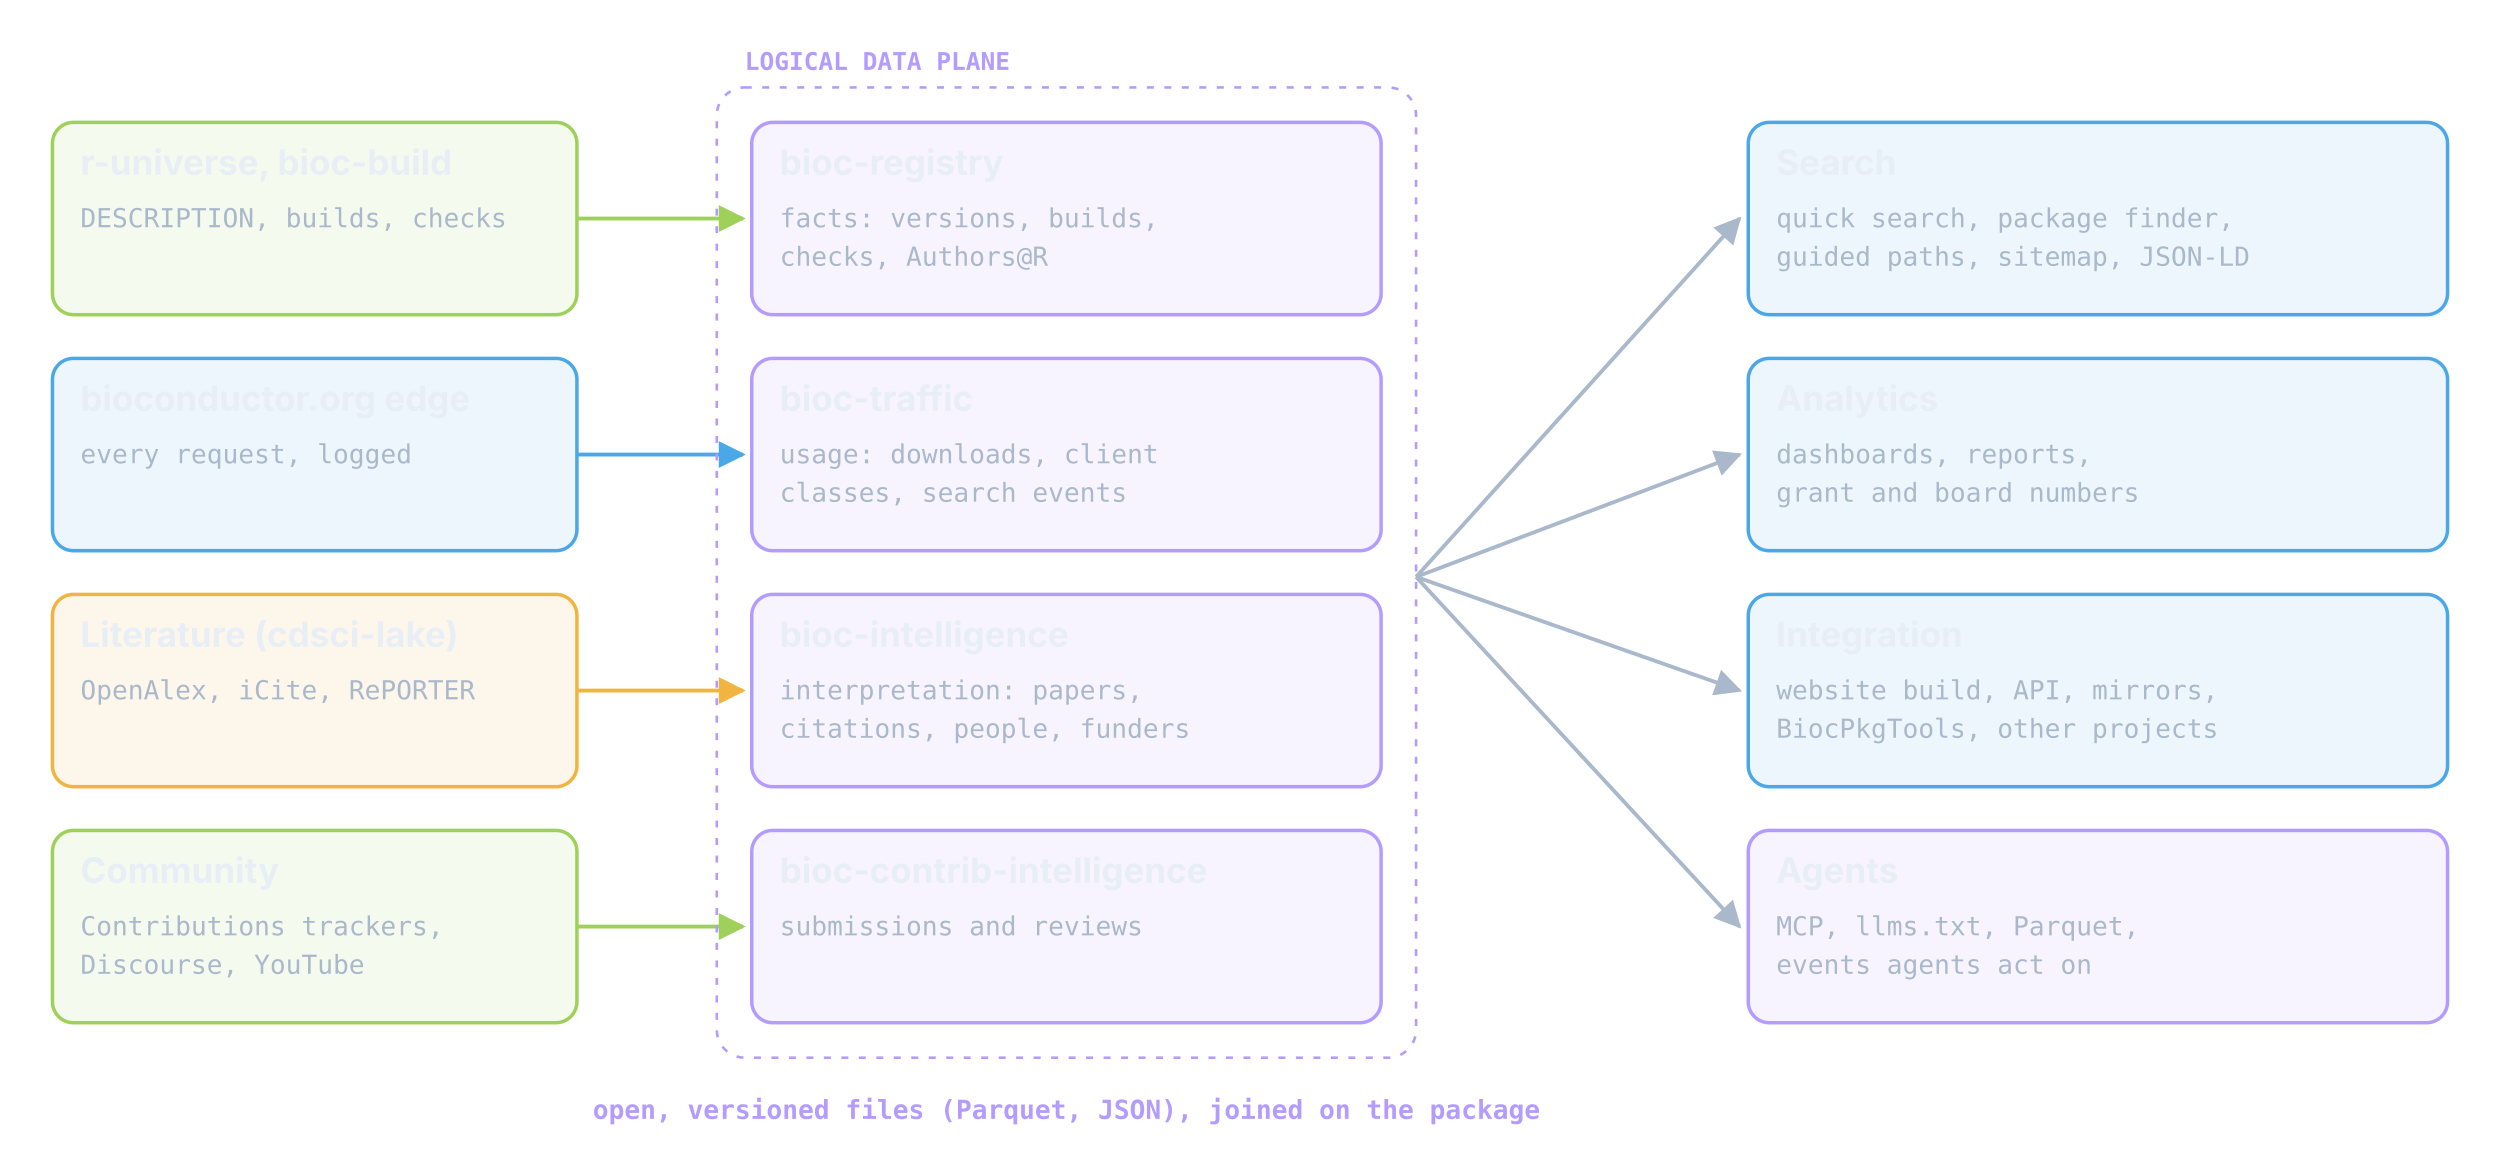
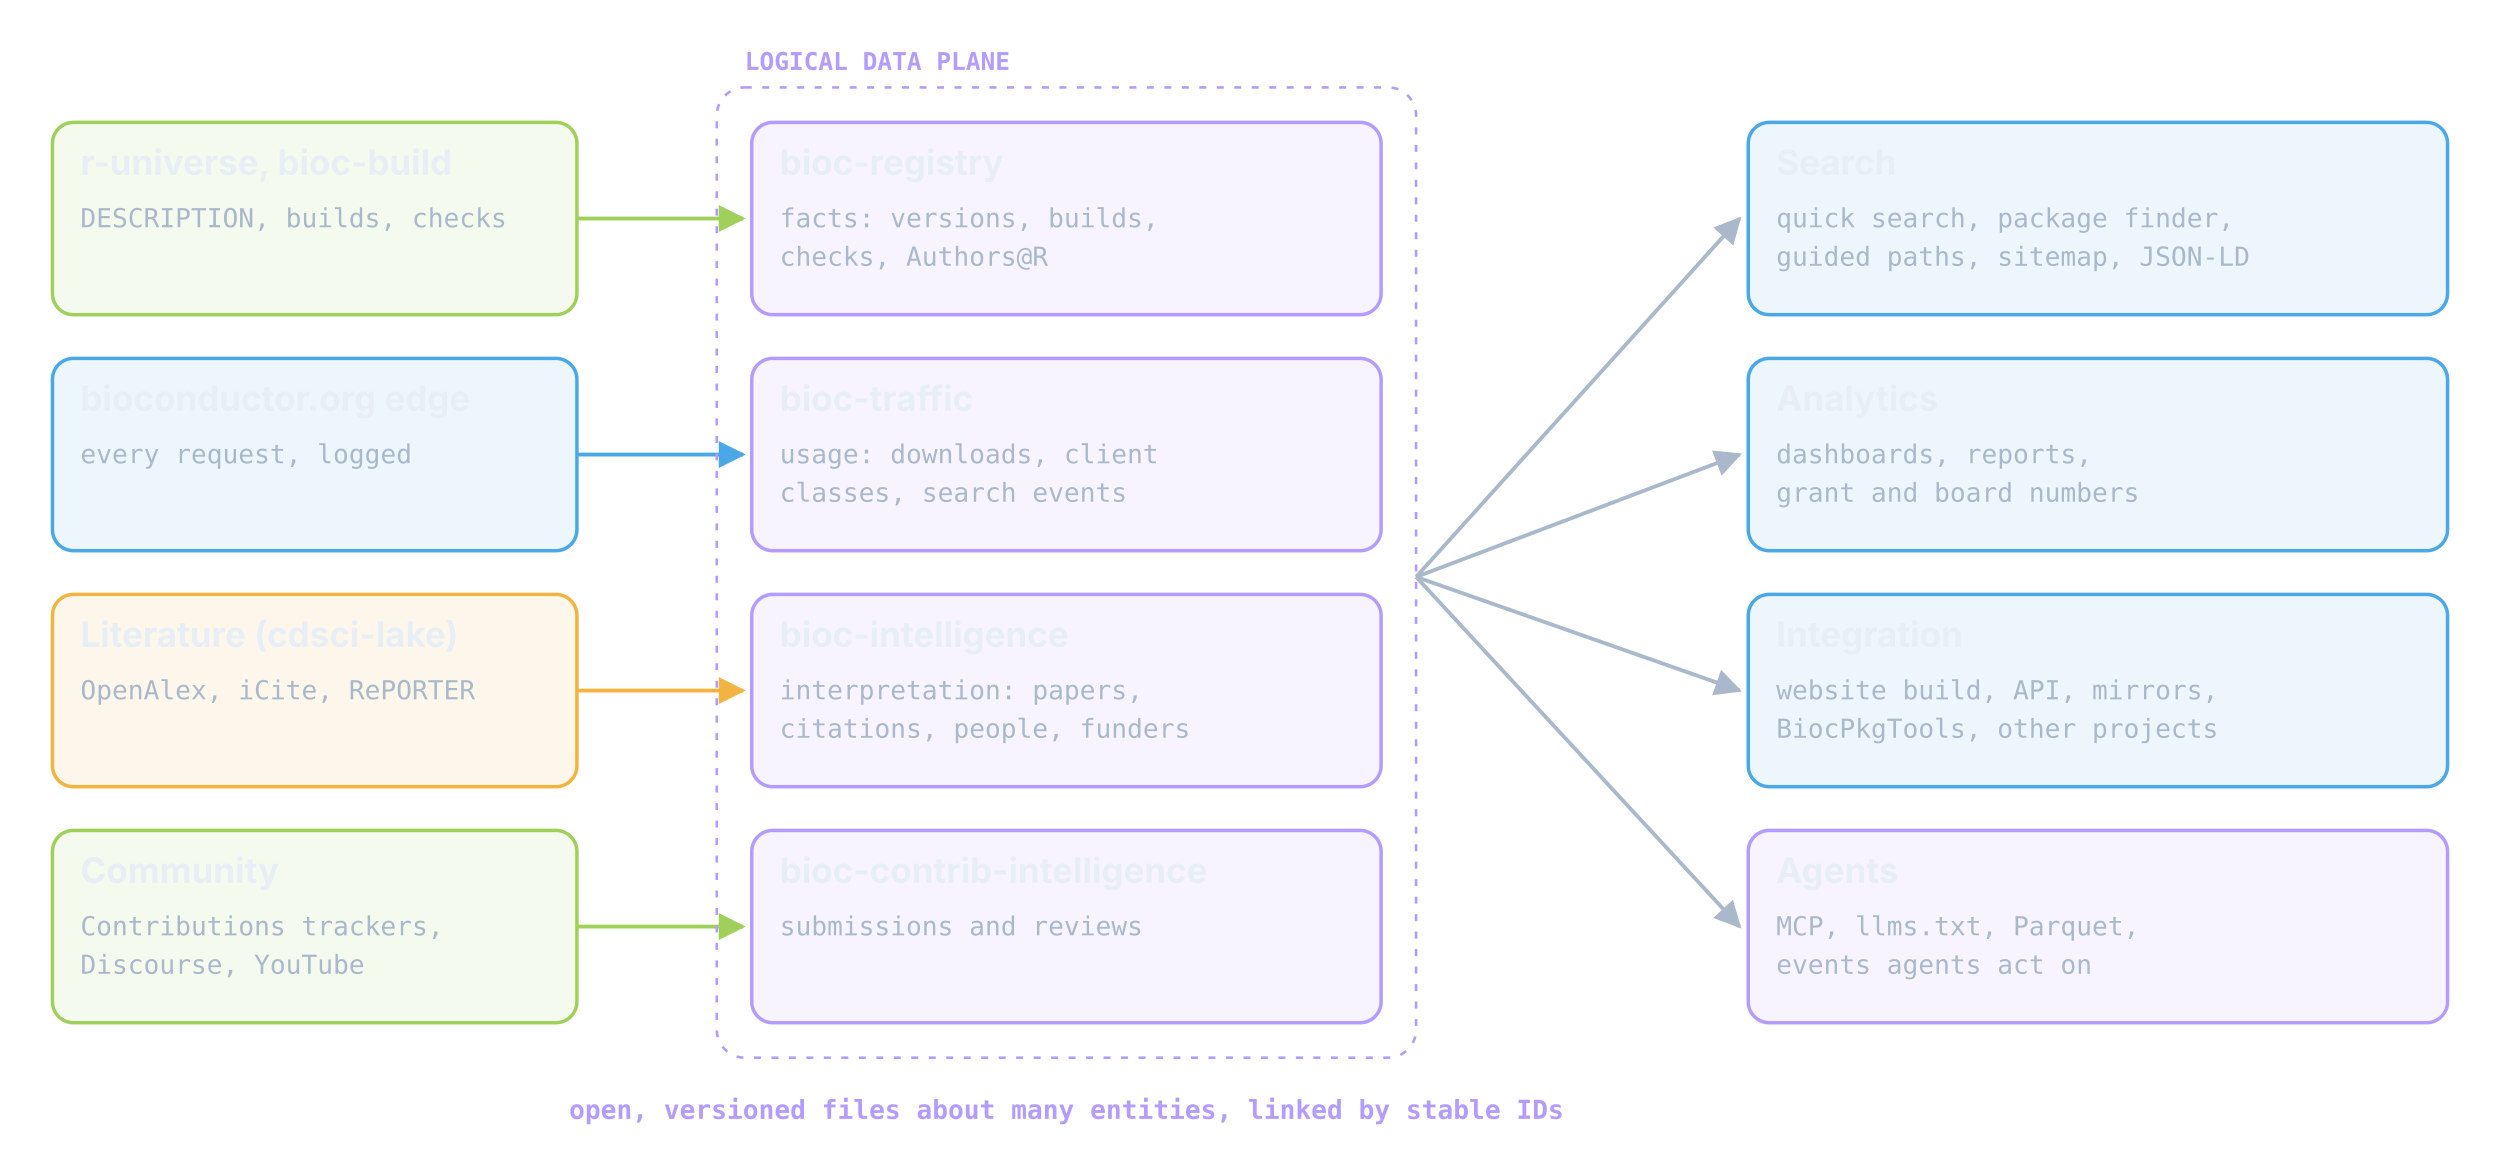
- <svg xmlns="http://www.w3.org/2000/svg" viewBox="0 0 1430 660" width="1430" height="660" role="img" aria-label="The logical data plane. Four sources feed four producers, each owning one slice: bioc-registry for package facts, bioc-traffic for usage, bioc-intelligence for interpretation, bioc-contrib-intelligence for submissions. They publish open, versioned Parquet and JSON joined on the package, which search, analytics, integration and agents all read.">
+ <svg xmlns="http://www.w3.org/2000/svg" viewBox="0 0 1430 660" width="1430" height="660" role="img" aria-label="The logical data plane. Four sources feed four producers, each owning one slice: bioc-registry for package facts, bioc-traffic for usage, bioc-intelligence for interpretation, bioc-contrib-intelligence for submissions. They publish open, versioned Parquet and JSON about packages, builds, people, publications, grants, requests and submissions, linked by stable identifiers, which search, analytics, integration and agents all read.">
  <defs>
    <marker id="ah-MUTED" viewBox="0 0 10 10" refX="9" refY="5" markerWidth="7" markerHeight="7" orient="auto-start-reverse">
      <path d="M0,0 L10,5 L0,10 z" fill="#a9b8ca" />
    </marker>
    <marker id="ah-BLUE" viewBox="0 0 10 10" refX="9" refY="5" markerWidth="7" markerHeight="7" orient="auto-start-reverse">
      <path d="M0,0 L10,5 L0,10 z" fill="#4aa8e8" />
    </marker>
    <marker id="ah-GREEN" viewBox="0 0 10 10" refX="9" refY="5" markerWidth="7" markerHeight="7" orient="auto-start-reverse">
      <path d="M0,0 L10,5 L0,10 z" fill="#9fd05a" />
    </marker>
    <marker id="ah-AMBER" viewBox="0 0 10 10" refX="9" refY="5" markerWidth="7" markerHeight="7" orient="auto-start-reverse">
      <path d="M0,0 L10,5 L0,10 z" fill="#f2b441" />
    </marker>
    <marker id="ah-CORAL" viewBox="0 0 10 10" refX="9" refY="5" markerWidth="7" markerHeight="7" orient="auto-start-reverse">
      <path d="M0,0 L10,5 L0,10 z" fill="#ff7a66" />
    </marker>
    <marker id="ah-VIOLET" viewBox="0 0 10 10" refX="9" refY="5" markerWidth="7" markerHeight="7" orient="auto-start-reverse">
      <path d="M0,0 L10,5 L0,10 z" fill="#b49cff" />
    </marker>
  </defs>
  <rect x="30" y="70" width="300" height="110" rx="12" fill="#9fd05a1a" stroke="#9fd05a" stroke-width="2" />
  <text x="46" y="100" font-family="Inter, 'Helvetica Neue', Helvetica, Arial, sans-serif" font-size="20" fill="#e8eef6" font-weight="650" text-anchor="start" xml:space="preserve">r-universe, bioc-build</text>
  <text x="46" y="130" font-family="'JetBrains Mono', Menlo, Consolas, 'DejaVu Sans Mono', monospace" font-size="15" fill="#a9b8ca" font-weight="400" text-anchor="start" xml:space="preserve">DESCRIPTION, builds, checks</text>
  <rect x="430" y="70" width="360" height="110" rx="12" fill="#b49cff1a" stroke="#b49cff" stroke-width="2" />
  <text x="446" y="100" font-family="Inter, 'Helvetica Neue', Helvetica, Arial, sans-serif" font-size="20" fill="#e8eef6" font-weight="650" text-anchor="start" xml:space="preserve">bioc-registry</text>
  <text x="446" y="130" font-family="'JetBrains Mono', Menlo, Consolas, 'DejaVu Sans Mono', monospace" font-size="15" fill="#a9b8ca" font-weight="400" text-anchor="start" xml:space="preserve">facts: versions, builds,</text>
  <text x="446" y="152" font-family="'JetBrains Mono', Menlo, Consolas, 'DejaVu Sans Mono', monospace" font-size="15" fill="#a9b8ca" font-weight="400" text-anchor="start" xml:space="preserve">checks, Authors@R</text>
  <path d="M330,125 L425,125" fill="none" stroke="#9fd05a" stroke-width="2.2" marker-end="url(#ah-GREEN)" />
  <rect x="30" y="205" width="300" height="110" rx="12" fill="#4aa8e81a" stroke="#4aa8e8" stroke-width="2" />
  <text x="46" y="235" font-family="Inter, 'Helvetica Neue', Helvetica, Arial, sans-serif" font-size="20" fill="#e8eef6" font-weight="650" text-anchor="start" xml:space="preserve">bioconductor.org edge</text>
  <text x="46" y="265" font-family="'JetBrains Mono', Menlo, Consolas, 'DejaVu Sans Mono', monospace" font-size="15" fill="#a9b8ca" font-weight="400" text-anchor="start" xml:space="preserve">every request, logged</text>
  <rect x="430" y="205" width="360" height="110" rx="12" fill="#b49cff1a" stroke="#b49cff" stroke-width="2" />
  <text x="446" y="235" font-family="Inter, 'Helvetica Neue', Helvetica, Arial, sans-serif" font-size="20" fill="#e8eef6" font-weight="650" text-anchor="start" xml:space="preserve">bioc-traffic</text>
  <text x="446" y="265" font-family="'JetBrains Mono', Menlo, Consolas, 'DejaVu Sans Mono', monospace" font-size="15" fill="#a9b8ca" font-weight="400" text-anchor="start" xml:space="preserve">usage: downloads, client</text>
  <text x="446" y="287" font-family="'JetBrains Mono', Menlo, Consolas, 'DejaVu Sans Mono', monospace" font-size="15" fill="#a9b8ca" font-weight="400" text-anchor="start" xml:space="preserve">classes, search events</text>
  <path d="M330,260 L425,260" fill="none" stroke="#4aa8e8" stroke-width="2.2" marker-end="url(#ah-BLUE)" />
  <rect x="30" y="340" width="300" height="110" rx="12" fill="#f2b4411a" stroke="#f2b441" stroke-width="2" />
  <text x="46" y="370" font-family="Inter, 'Helvetica Neue', Helvetica, Arial, sans-serif" font-size="20" fill="#e8eef6" font-weight="650" text-anchor="start" xml:space="preserve">Literature (cdsci-lake)</text>
  <text x="46" y="400" font-family="'JetBrains Mono', Menlo, Consolas, 'DejaVu Sans Mono', monospace" font-size="15" fill="#a9b8ca" font-weight="400" text-anchor="start" xml:space="preserve">OpenAlex, iCite, RePORTER</text>
  <rect x="430" y="340" width="360" height="110" rx="12" fill="#b49cff1a" stroke="#b49cff" stroke-width="2" />
  <text x="446" y="370" font-family="Inter, 'Helvetica Neue', Helvetica, Arial, sans-serif" font-size="20" fill="#e8eef6" font-weight="650" text-anchor="start" xml:space="preserve">bioc-intelligence</text>
  <text x="446" y="400" font-family="'JetBrains Mono', Menlo, Consolas, 'DejaVu Sans Mono', monospace" font-size="15" fill="#a9b8ca" font-weight="400" text-anchor="start" xml:space="preserve">interpretation: papers,</text>
  <text x="446" y="422" font-family="'JetBrains Mono', Menlo, Consolas, 'DejaVu Sans Mono', monospace" font-size="15" fill="#a9b8ca" font-weight="400" text-anchor="start" xml:space="preserve">citations, people, funders</text>
  <path d="M330,395 L425,395" fill="none" stroke="#f2b441" stroke-width="2.2" marker-end="url(#ah-AMBER)" />
  <rect x="30" y="475" width="300" height="110" rx="12" fill="#9fd05a1a" stroke="#9fd05a" stroke-width="2" />
  <text x="46" y="505" font-family="Inter, 'Helvetica Neue', Helvetica, Arial, sans-serif" font-size="20" fill="#e8eef6" font-weight="650" text-anchor="start" xml:space="preserve">Community</text>
  <text x="46" y="535" font-family="'JetBrains Mono', Menlo, Consolas, 'DejaVu Sans Mono', monospace" font-size="15" fill="#a9b8ca" font-weight="400" text-anchor="start" xml:space="preserve">Contributions trackers,</text>
  <text x="46" y="557" font-family="'JetBrains Mono', Menlo, Consolas, 'DejaVu Sans Mono', monospace" font-size="15" fill="#a9b8ca" font-weight="400" text-anchor="start" xml:space="preserve">Discourse, YouTube</text>
  <rect x="430" y="475" width="360" height="110" rx="12" fill="#b49cff1a" stroke="#b49cff" stroke-width="2" />
  <text x="446" y="505" font-family="Inter, 'Helvetica Neue', Helvetica, Arial, sans-serif" font-size="20" fill="#e8eef6" font-weight="650" text-anchor="start" xml:space="preserve">bioc-contrib-intelligence</text>
  <text x="446" y="535" font-family="'JetBrains Mono', Menlo, Consolas, 'DejaVu Sans Mono', monospace" font-size="15" fill="#a9b8ca" font-weight="400" text-anchor="start" xml:space="preserve">submissions and reviews</text>
  <path d="M330,530 L425,530" fill="none" stroke="#9fd05a" stroke-width="2.2" marker-end="url(#ah-GREEN)" />
  <rect x="410" y="50" width="400" height="555" rx="16" fill="none" stroke="#b49cff" stroke-width="1.5" stroke-dasharray="4 6" />
  <text x="426" y="40" font-family="'JetBrains Mono', Menlo, Consolas, 'DejaVu Sans Mono', monospace" font-size="14" fill="#b49cff" font-weight="700" text-anchor="start" xml:space="preserve">LOGICAL DATA PLANE</text>
-   <text x="610" y="640" font-family="'JetBrains Mono', Menlo, Consolas, 'DejaVu Sans Mono', monospace" font-size="15" fill="#b49cff" font-weight="600" text-anchor="middle" xml:space="preserve">open, versioned files (Parquet, JSON), joined on the package</text>
+   <text x="610" y="640" font-family="'JetBrains Mono', Menlo, Consolas, 'DejaVu Sans Mono', monospace" font-size="15" fill="#b49cff" font-weight="600" text-anchor="middle" xml:space="preserve">open, versioned files about many entities, linked by stable IDs</text>
  <rect x="1000" y="70" width="400" height="110" rx="12" fill="#4aa8e81a" stroke="#4aa8e8" stroke-width="2" />
  <text x="1016" y="100" font-family="Inter, 'Helvetica Neue', Helvetica, Arial, sans-serif" font-size="20" fill="#e8eef6" font-weight="650" text-anchor="start" xml:space="preserve">Search</text>
  <text x="1016" y="130" font-family="'JetBrains Mono', Menlo, Consolas, 'DejaVu Sans Mono', monospace" font-size="15" fill="#a9b8ca" font-weight="400" text-anchor="start" xml:space="preserve">quick search, package finder,</text>
  <text x="1016" y="152" font-family="'JetBrains Mono', Menlo, Consolas, 'DejaVu Sans Mono', monospace" font-size="15" fill="#a9b8ca" font-weight="400" text-anchor="start" xml:space="preserve">guided paths, sitemap, JSON-LD</text>
  <path d="M810,330 L995,125" fill="none" stroke="#a9b8ca" stroke-width="2.2" marker-end="url(#ah-MUTED)" />
  <rect x="1000" y="205" width="400" height="110" rx="12" fill="#4aa8e81a" stroke="#4aa8e8" stroke-width="2" />
  <text x="1016" y="235" font-family="Inter, 'Helvetica Neue', Helvetica, Arial, sans-serif" font-size="20" fill="#e8eef6" font-weight="650" text-anchor="start" xml:space="preserve">Analytics</text>
  <text x="1016" y="265" font-family="'JetBrains Mono', Menlo, Consolas, 'DejaVu Sans Mono', monospace" font-size="15" fill="#a9b8ca" font-weight="400" text-anchor="start" xml:space="preserve">dashboards, reports,</text>
  <text x="1016" y="287" font-family="'JetBrains Mono', Menlo, Consolas, 'DejaVu Sans Mono', monospace" font-size="15" fill="#a9b8ca" font-weight="400" text-anchor="start" xml:space="preserve">grant and board numbers</text>
  <path d="M810,330 L995,260" fill="none" stroke="#a9b8ca" stroke-width="2.2" marker-end="url(#ah-MUTED)" />
  <rect x="1000" y="340" width="400" height="110" rx="12" fill="#4aa8e81a" stroke="#4aa8e8" stroke-width="2" />
  <text x="1016" y="370" font-family="Inter, 'Helvetica Neue', Helvetica, Arial, sans-serif" font-size="20" fill="#e8eef6" font-weight="650" text-anchor="start" xml:space="preserve">Integration</text>
  <text x="1016" y="400" font-family="'JetBrains Mono', Menlo, Consolas, 'DejaVu Sans Mono', monospace" font-size="15" fill="#a9b8ca" font-weight="400" text-anchor="start" xml:space="preserve">website build, API, mirrors,</text>
  <text x="1016" y="422" font-family="'JetBrains Mono', Menlo, Consolas, 'DejaVu Sans Mono', monospace" font-size="15" fill="#a9b8ca" font-weight="400" text-anchor="start" xml:space="preserve">BiocPkgTools, other projects</text>
  <path d="M810,330 L995,395" fill="none" stroke="#a9b8ca" stroke-width="2.2" marker-end="url(#ah-MUTED)" />
  <rect x="1000" y="475" width="400" height="110" rx="12" fill="#b49cff1a" stroke="#b49cff" stroke-width="2" />
  <text x="1016" y="505" font-family="Inter, 'Helvetica Neue', Helvetica, Arial, sans-serif" font-size="20" fill="#e8eef6" font-weight="650" text-anchor="start" xml:space="preserve">Agents</text>
  <text x="1016" y="535" font-family="'JetBrains Mono', Menlo, Consolas, 'DejaVu Sans Mono', monospace" font-size="15" fill="#a9b8ca" font-weight="400" text-anchor="start" xml:space="preserve">MCP, llms.txt, Parquet,</text>
  <text x="1016" y="557" font-family="'JetBrains Mono', Menlo, Consolas, 'DejaVu Sans Mono', monospace" font-size="15" fill="#a9b8ca" font-weight="400" text-anchor="start" xml:space="preserve">events agents act on</text>
  <path d="M810,330 L995,530" fill="none" stroke="#a9b8ca" stroke-width="2.2" marker-end="url(#ah-MUTED)" />
</svg>
